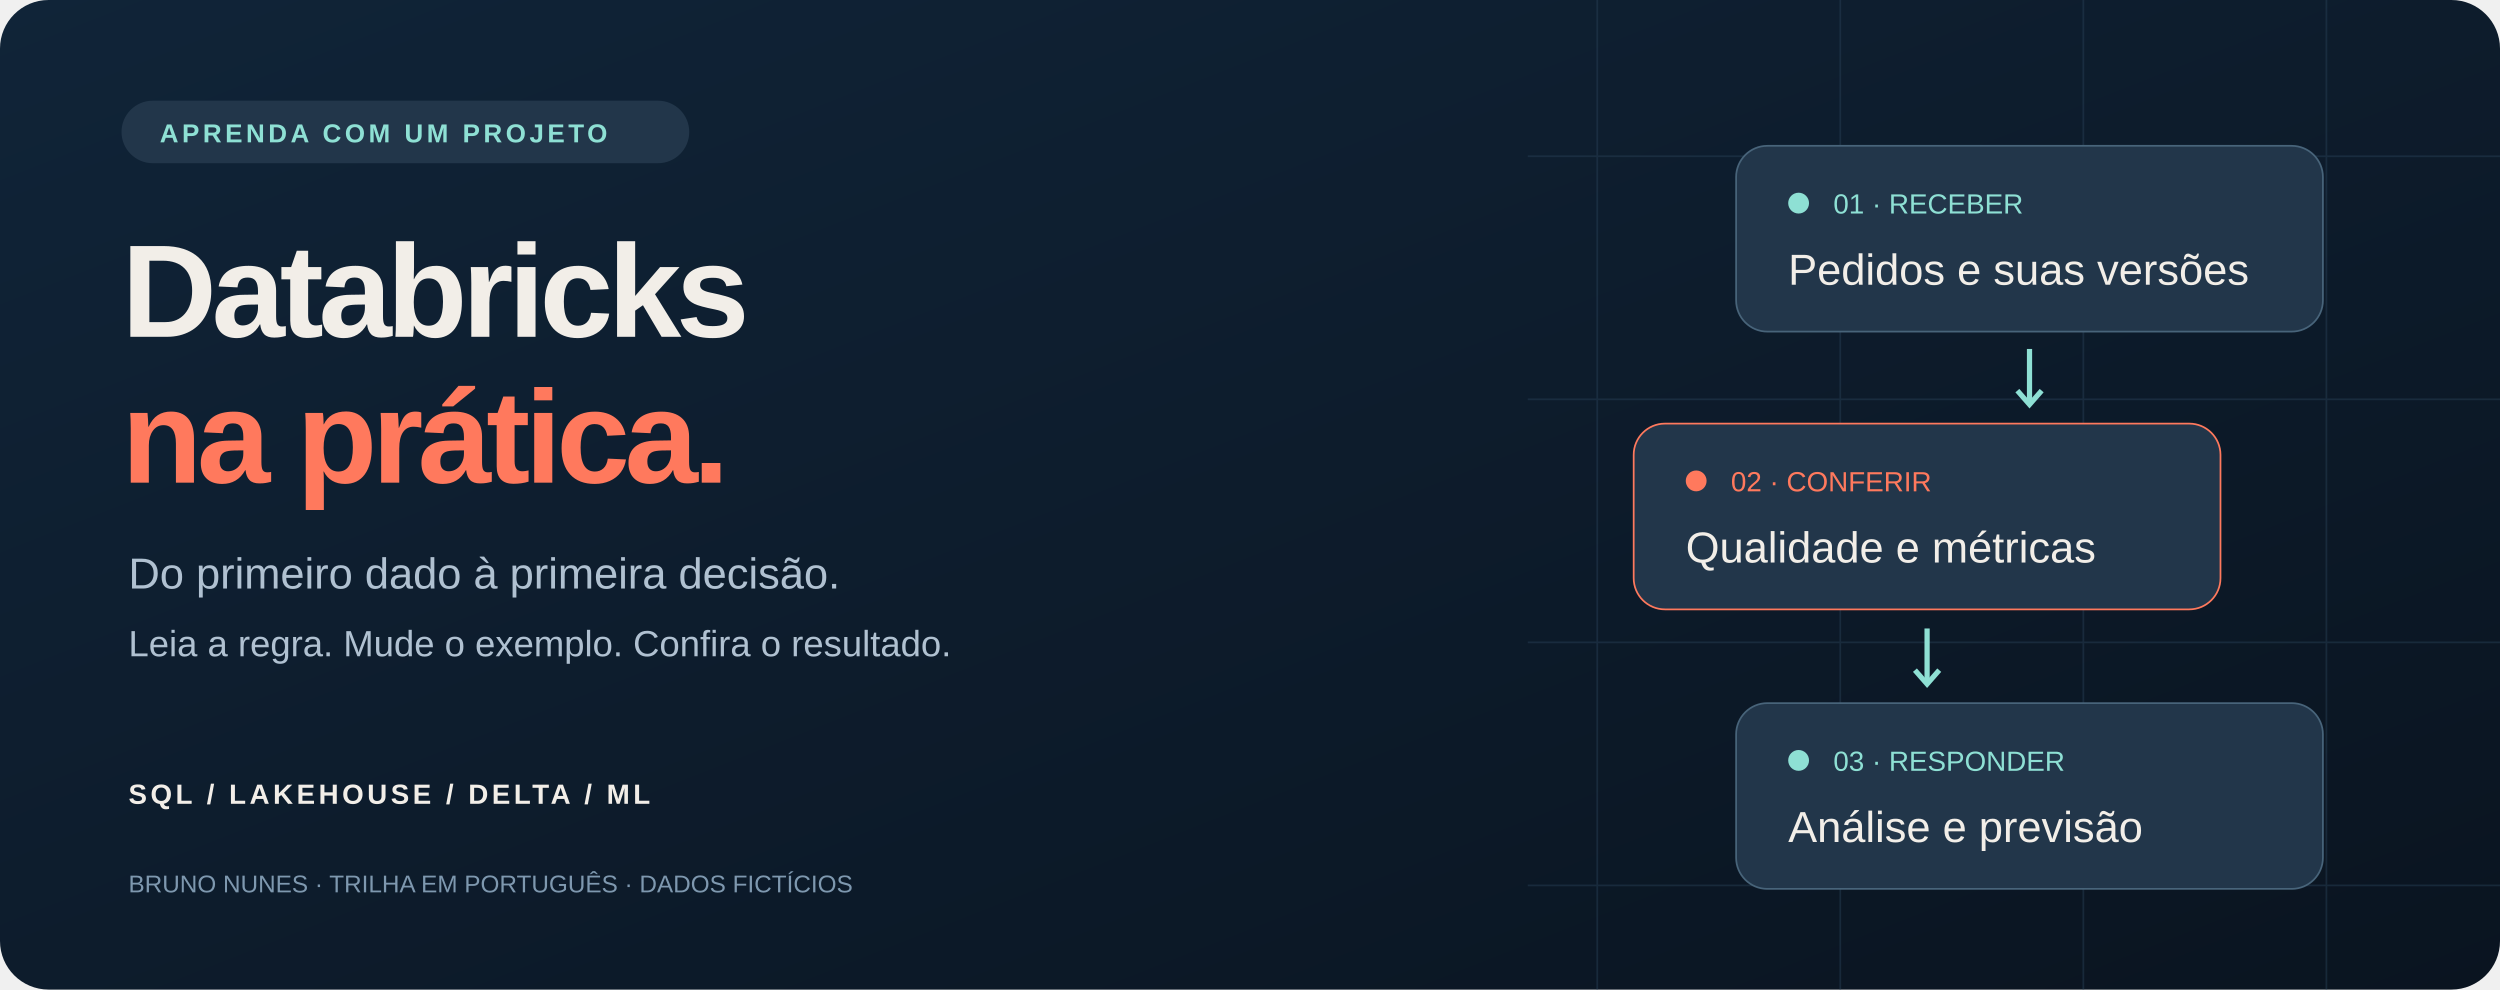
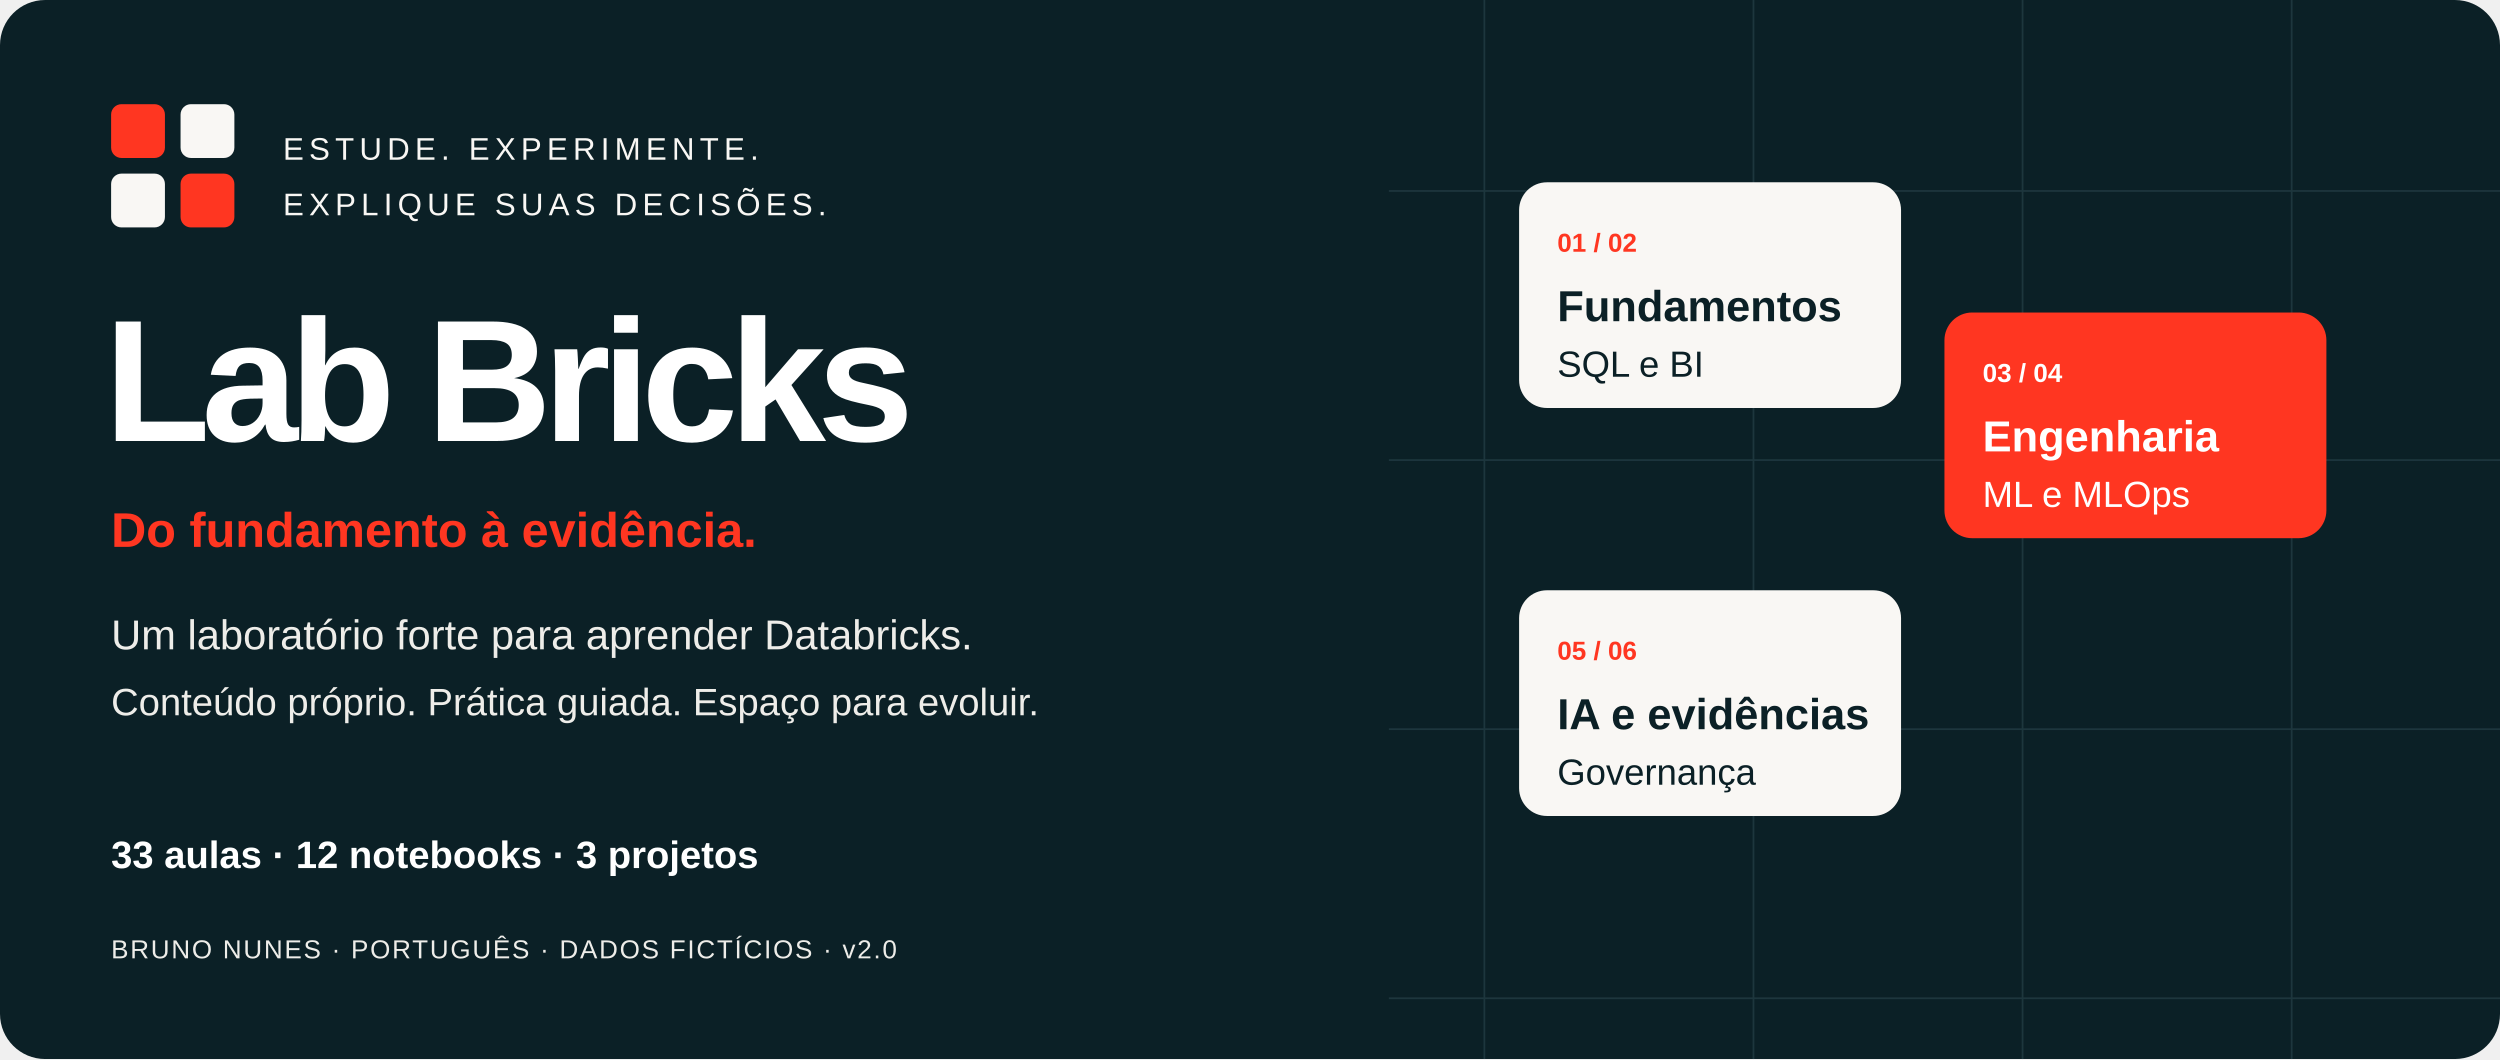
- <svg xmlns="http://www.w3.org/2000/svg" viewBox="0 0 1440 570" role="img" aria-labelledby="title desc">
-   <defs>
-     <linearGradient id="bg" x2="1" y2="1">
-       <stop stop-color="#102438" />
-       <stop offset="1" stop-color="#0a1420" />
-     </linearGradient>
-   </defs>
-   <rect width="1440" height="570" rx="28" fill="url(#bg)" />
-   <g stroke="#274056" opacity=".45">
-     <path d="M920 0V570M1060 0V570M1200 0V570M1340 0V570M880 90H1440M880 230H1440M880 370H1440M880 510H1440" />
+ <svg xmlns="http://www.w3.org/2000/svg" viewBox="0 0 1440 610" role="img" aria-labelledby="t d">
+   <rect width="1440" height="610" rx="26" fill="#0B2026" />
+   <g stroke="#27424A" stroke-width="1" opacity=".65">
+     <path d="M855 0V610M1010 0V610M1165 0V610M1320 0V610M800 110H1440M800 265H1440M800 420H1440M800 575H1440" />
  </g>
-   <g font-family="Arial, sans-serif">
-     <rect x="70" y="58" width="327" height="36" rx="18" fill="#22364a" />
-     <text x="92" y="82" font-size="15" font-weight="700" letter-spacing="2" fill="#8ee0d4">APRENDA COM UM PROJETO</text>
-     <text x="70" y="194" font-size="76" font-weight="700" letter-spacing="-3" fill="#f2eee8">Databricks</text>
-     <text x="70" y="278" font-size="76" font-weight="700" letter-spacing="-3" fill="#ff795d">na prática.</text>
-     <text x="74" y="339" font-size="25" fill="#b0c1d1">Do primeiro dado à primeira decisão.</text>
-     <text x="74" y="378" font-size="21" fill="#b0c1d1">Leia a regra. Mude o exemplo. Confira o resultado.</text>
-     <text x="74" y="463" font-size="16" font-weight="700" letter-spacing="2" fill="#f2eee8">SQL  /  LAKEHOUSE  /  DELTA  /  ML</text>
-     <text x="74" y="514" font-size="14" fill="#7e98af">BRUNO NUNES · TRILHA EM PORTUGUÊS · DADOS FICTÍCIOS</text>
-     <g transform="translate(1000 84)">
-       <rect width="338" height="107" rx="18" fill="#22364a" stroke="#48647a" />
-       <circle cx="36" cy="33" r="6" fill="#8ee0d4" />
-       <text x="56" y="39" font-size="16" fill="#8ee0d4">01 · RECEBER</text>
-       <text x="30" y="80" font-size="25" fill="#f2eee8">Pedidos e suas versões</text>
+   <g font-family="Arial,sans-serif">
+     <rect x="64" y="60" width="31" height="31" rx="6" fill="#FF3621" />
+     <rect x="104" y="60" width="31" height="31" rx="6" fill="#F9F7F4" />
+     <rect x="64" y="100" width="31" height="31" rx="6" fill="#F9F7F4" />
+     <rect x="104" y="100" width="31" height="31" rx="6" fill="#FF3621" />
+     <text x="163" y="92" fill="#F9F7F4" font-size="18" letter-spacing="3">ESTUDE. EXPERIMENTE.</text>
+     <text x="163" y="124" fill="#F9F7F4" font-size="18" letter-spacing="3">EXPLIQUE SUAS DECISÕES.</text>
+     <text x="60" y="254" fill="#FFFFFF" font-size="100" font-weight="700" letter-spacing="-5">Lab Bricks</text>
+     <text x="64" y="315" fill="#FF3621" font-size="28" font-weight="700">Do fundamento à evidência.</text>
+     <text x="64" y="374" fill="#EEEDE9" font-size="24">Um laboratório forte para aprender Databricks.</text>
+     <text x="64" y="412" fill="#EEEDE9" font-size="22">Conteúdo próprio. Prática guiada. Espaço para evoluir.</text>
+     <text x="64" y="500" fill="#FFFFFF" font-size="22" font-weight="700">33 aulas · 12 notebooks · 3 projetos</text>
+     <text x="64" y="552" fill="#EEEDE9" font-size="15" letter-spacing="1">BRUNO NUNES · PORTUGUÊS · DADOS FICTÍCIOS · v2.0</text>
+     <g transform="translate(875 105)">
+       <rect width="220" height="130" rx="16" fill="#F9F7F4" />
+       <text x="22" y="40" fill="#FF3621" font-size="15" font-weight="700">01 / 02</text>
+       <text x="22" y="80" fill="#0B2026" font-size="25" font-weight="700">Fundamentos</text>
+       <text x="22" y="112" fill="#0B2026" font-size="21">SQL e BI</text>
    </g>
-     <path d="M1169 201V233" stroke="#8ee0d4" stroke-width="3" />
-     <path d="M1162 225L1169 233L1176 225" fill="none" stroke="#8ee0d4" stroke-width="3" />
-     <g transform="translate(941 244)">
-       <rect width="338" height="107" rx="18" fill="#22364a" stroke="#ff795d" />
-       <circle cx="36" cy="33" r="6" fill="#ff795d" />
-       <text x="56" y="39" font-size="16" fill="#ff795d">02 · CONFERIR</text>
-       <text x="30" y="80" font-size="25" fill="#f2eee8">Qualidade e métricas</text>
+     <g transform="translate(1120 180)">
+       <rect width="220" height="130" rx="16" fill="#FF3621" />
+       <text x="22" y="40" fill="#FFFFFF" font-size="15" font-weight="700">03 / 04</text>
+       <text x="22" y="80" fill="#FFFFFF" font-size="25" font-weight="700">Engenharia</text>
+       <text x="22" y="112" fill="#FFFFFF" font-size="21">ML e MLOps</text>
    </g>
-     <path d="M1110 362V394" stroke="#8ee0d4" stroke-width="3" />
-     <path d="M1103 386L1110 394L1117 386" fill="none" stroke="#8ee0d4" stroke-width="3" />
-     <g transform="translate(1000 405)">
-       <rect width="338" height="107" rx="18" fill="#22364a" stroke="#48647a" />
-       <circle cx="36" cy="33" r="6" fill="#8ee0d4" />
-       <text x="56" y="39" font-size="16" fill="#8ee0d4">03 · RESPONDER</text>
-       <text x="30" y="80" font-size="25" fill="#f2eee8">Análise e previsão</text>
+     <g transform="translate(875 340)">
+       <rect width="220" height="130" rx="16" fill="#F9F7F4" />
+       <text x="22" y="40" fill="#FF3621" font-size="15" font-weight="700">05 / 06</text>
+       <text x="22" y="80" fill="#0B2026" font-size="25" font-weight="700">IA e evidências</text>
+       <text x="22" y="112" fill="#0B2026" font-size="21">Governança</text>
    </g>
  </g>
</svg>
